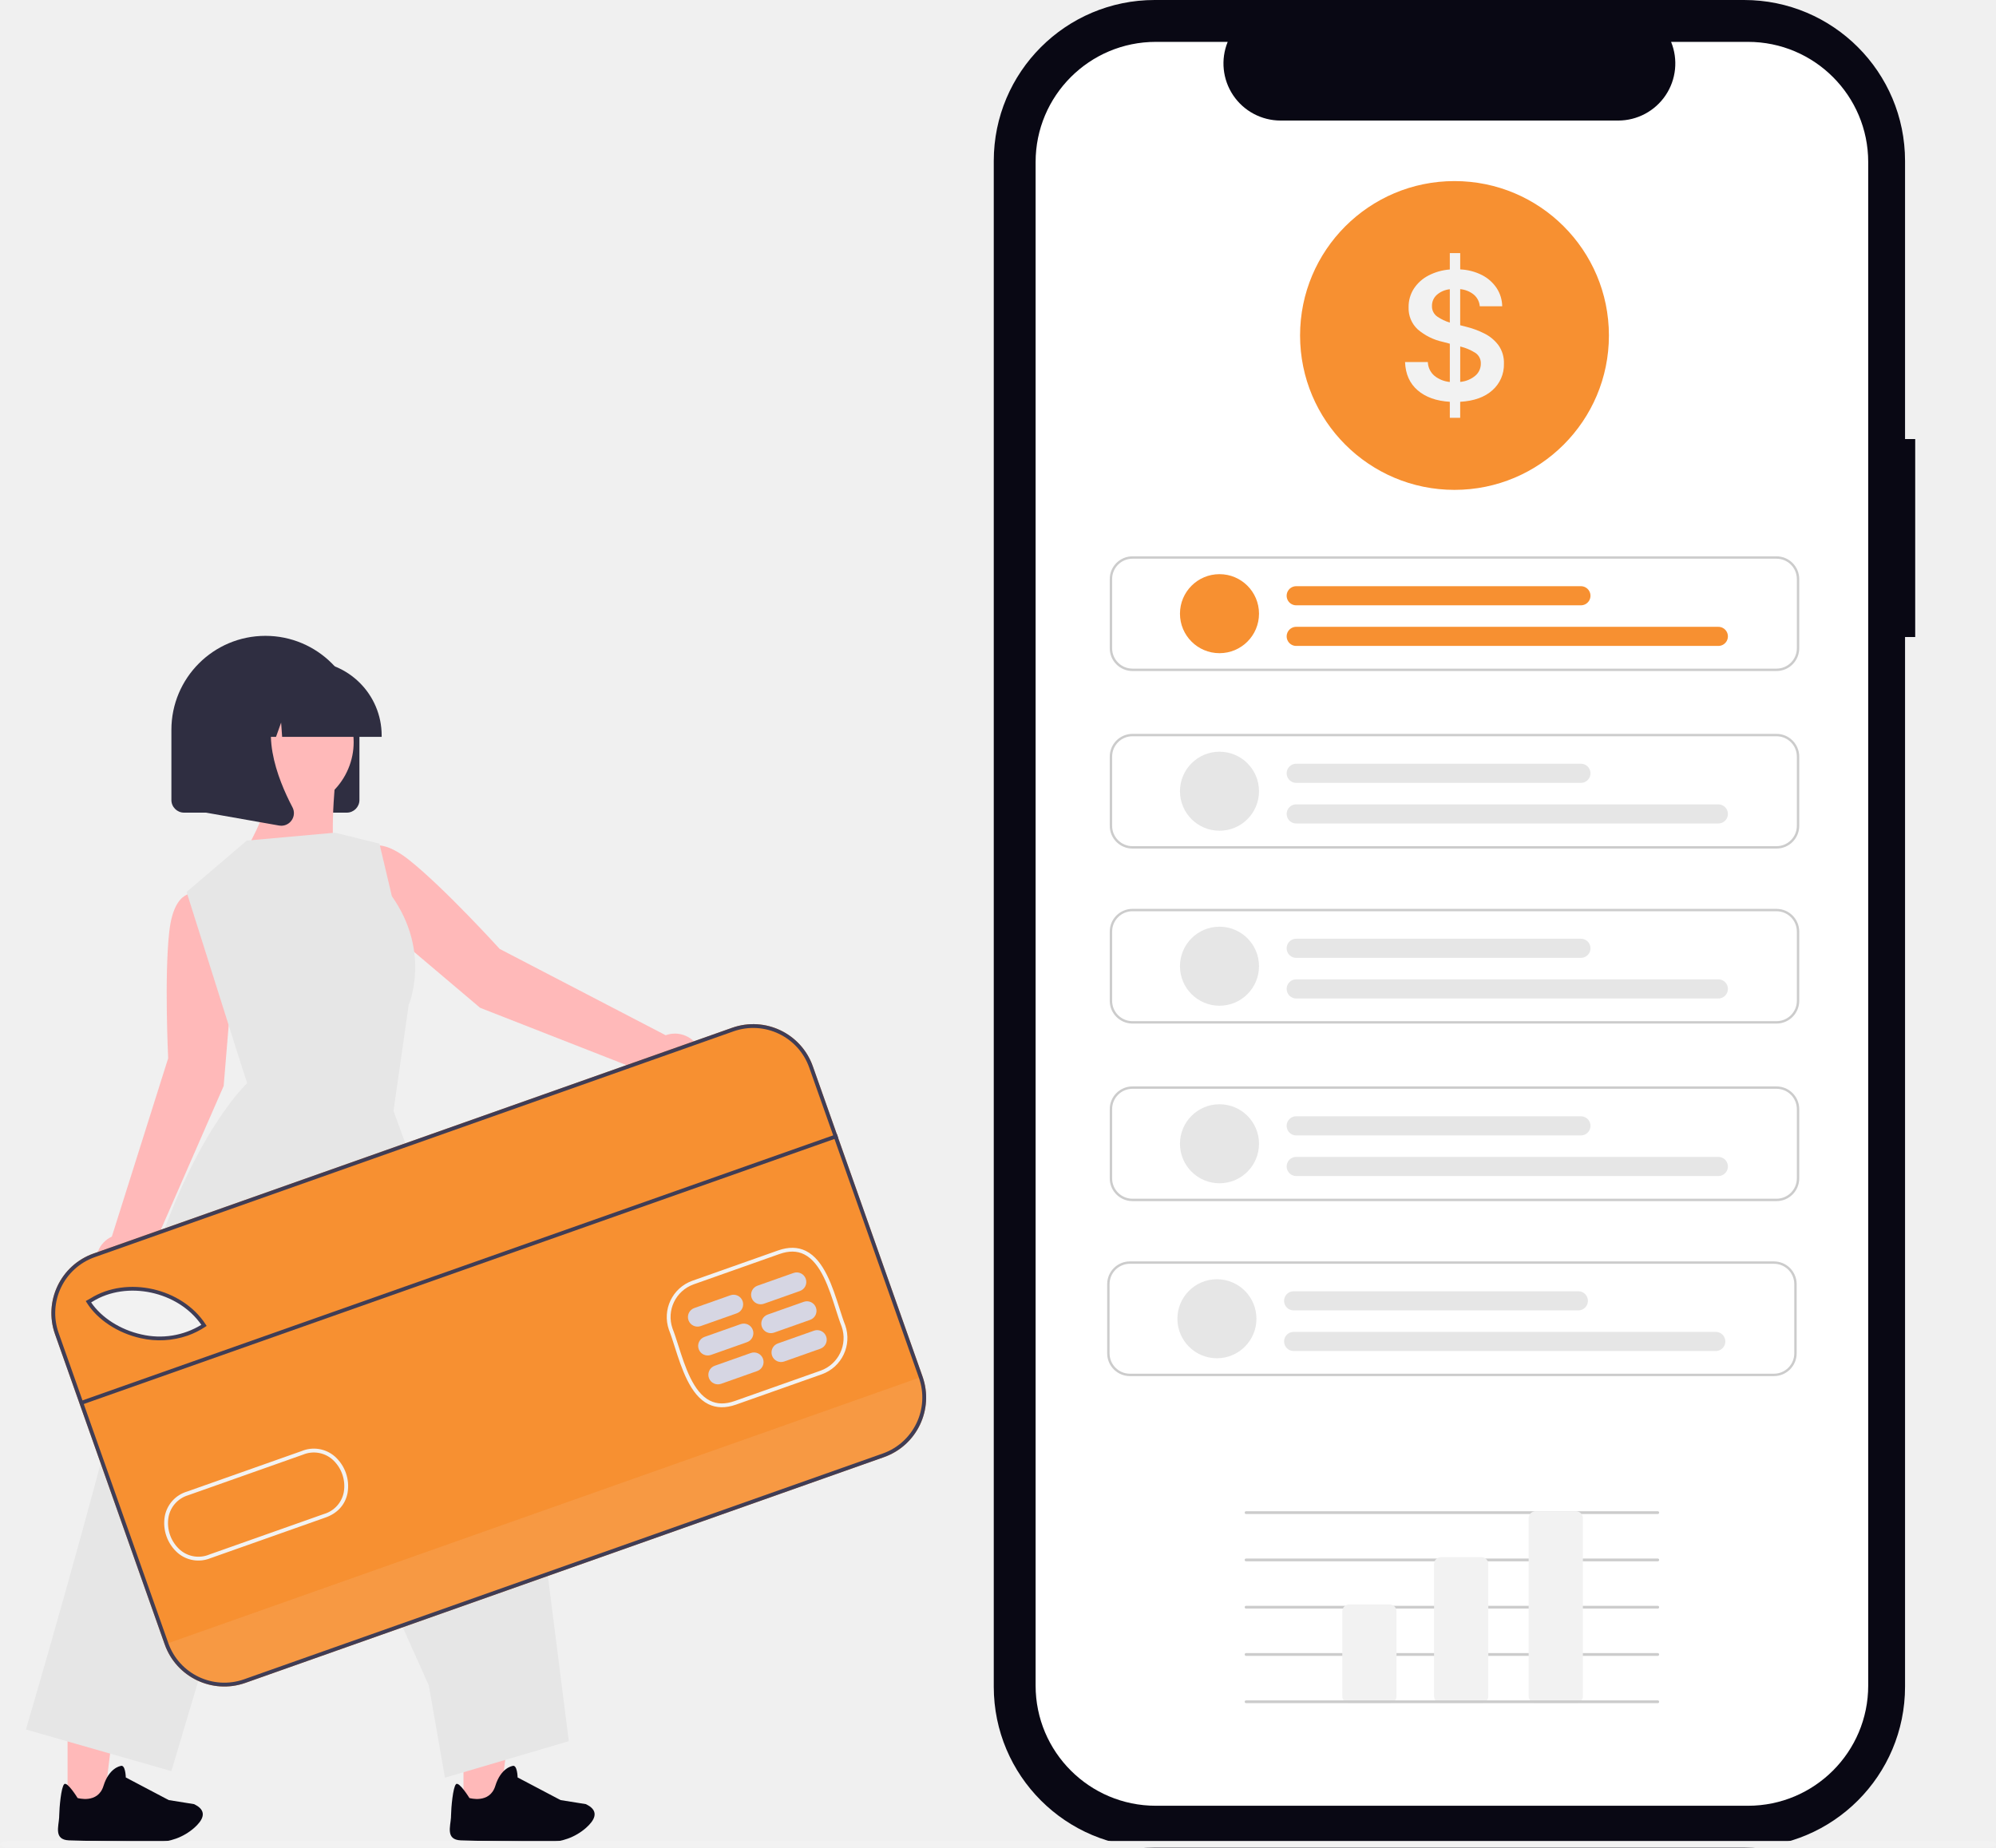
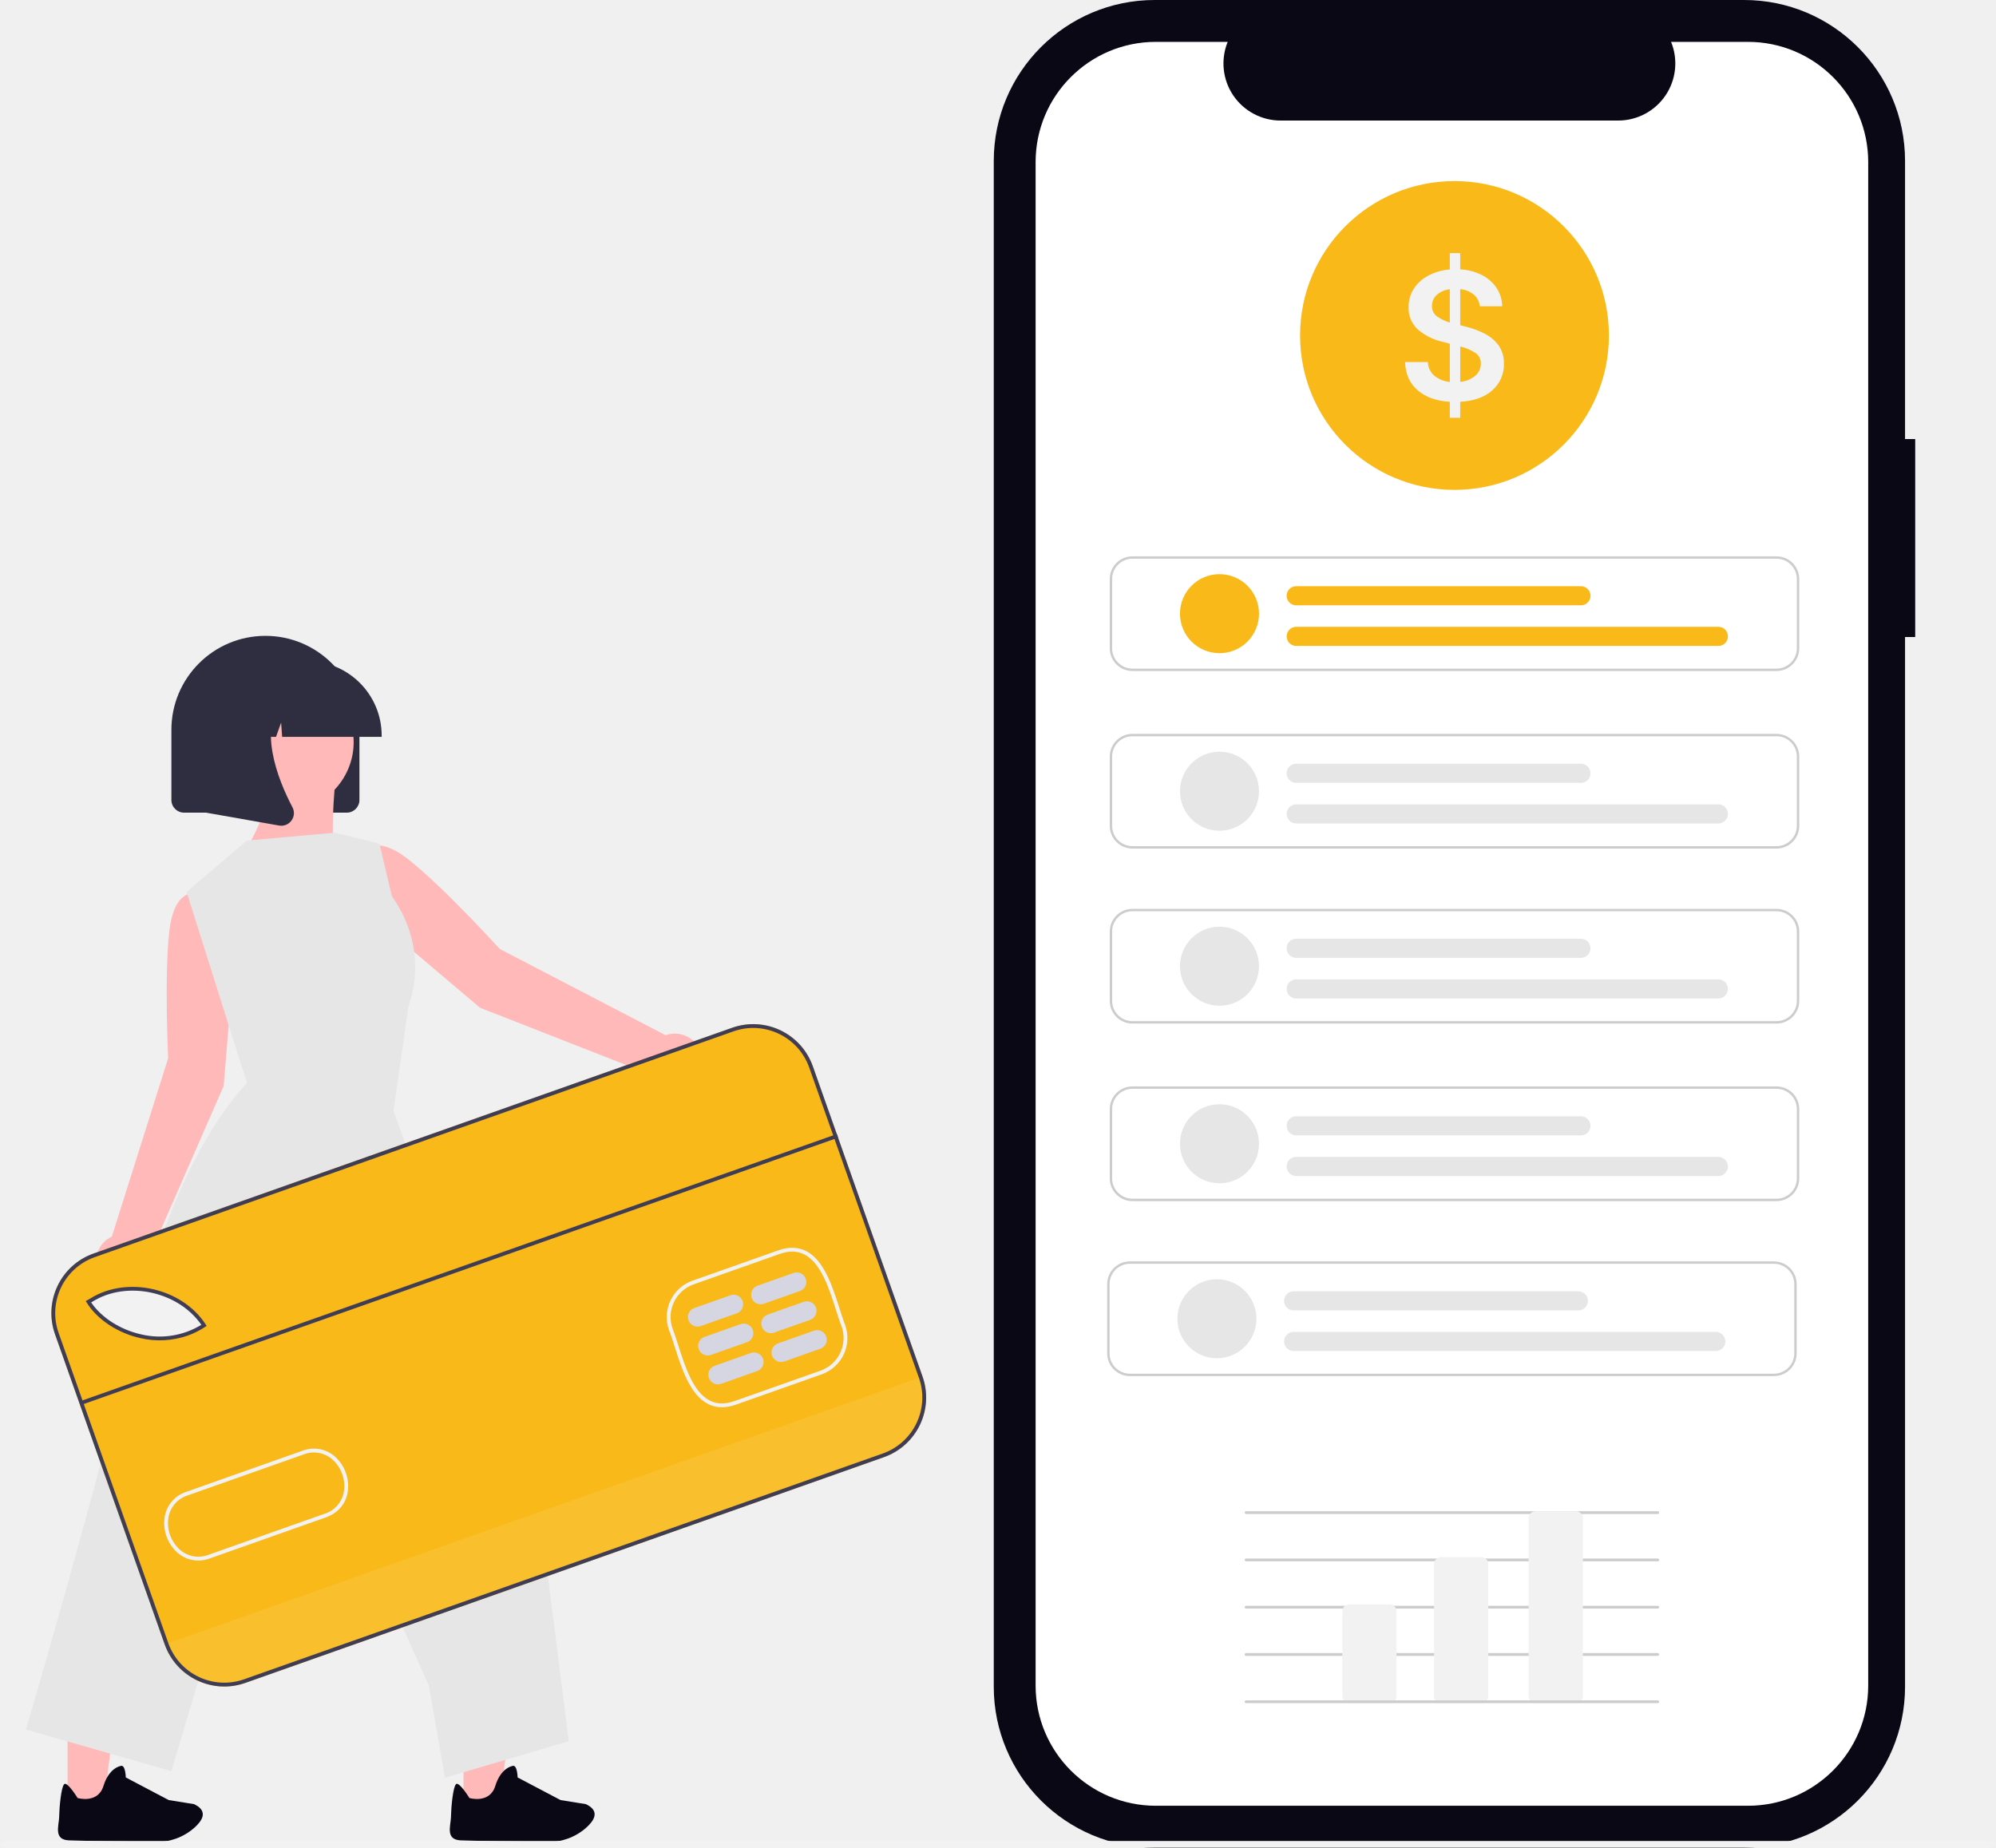
<svg xmlns="http://www.w3.org/2000/svg" width="800.008" height="740.66" viewBox="0 0 800.008 740.66">
  <g transform="translate(-560 -170)">
    <path d="M570.36,395.948l-66.507-34.583s-22.334-24.6-36.36-35.7-18.344-2.948-18.344-2.948l-5.9,9.827L457.5,352.357l38.489,32.593,68.773,26.937a10.906,10.906,0,1,0,5.6-15.939Z" transform="translate(256.438 189.043)" fill="#ffb9b9" />
    <path d="M400.465,365.451l-3.937-24.089-11.118-2.779s-8.824-2.718-10.886,15.056-.463,50.957-.463,50.957l-22.573,71.481a10.93,10.93,0,1,0,15.227,7.314L396.3,415.713Z" transform="translate(253.344 189.631)" fill="#ffb9b9" />
    <path d="M246.545,455.631h14.548l6.922-56.115H246.542Z" transform="translate(499.225 437.5)" fill="#ffb9b9" />
    <path d="M92.716,455.631h14.549l6.921-56.115H92.714Z" transform="translate(494.372 437.5)" fill="#ffb9b9" />
    <path d="M444.732,309.288H379.491a5.067,5.067,0,0,1-5.062-5.062V276.1a37.682,37.682,0,1,1,75.364,0v28.121A5.067,5.067,0,0,1,444.732,309.288Z" transform="translate(254.268 186.475)" fill="#2f2e41" />
    <path d="M60.391,10.373S47.03,38.7,49.168,47.248a23.408,23.408,0,0,1-1.6,15.5L22.981,61.677,0,39.766S34.738,15.717,32.6,3.96,60.391,10.373,60.391,10.373Z" transform="translate(634.085 491.094) rotate(-19)" fill="#ffb9b9" />
    <path d="M406.427,318.073l-24.131,20.6,19.8,62.669,4.468,13.994s-27.285,25.156-44.167,95.431-44.5,163.652-44.5,163.652L376.2,691.105l47.427-158.967,55.785,124.715,6.441,36.888L535.494,679.1l-11.71-92.512L465.232,426.452,471.314,384s9.133-21.188-6.733-43.621L459.6,319.3l-17.829-4.391Z" transform="translate(252.484 188.889)" fill="#e6e6e6" />
    <circle cx="27.627" cy="27.627" r="27.627" transform="translate(636.627 478.471) rotate(-61.337)" fill="#ffb9b9" />
    <path d="M458.126,278.607H418.233l-.409-5.727-2.045,5.727h-6.143l-.811-11.352-4.054,11.352H392.885v-.562a29.842,29.842,0,0,1,29.808-29.808h5.624a29.842,29.842,0,0,1,29.808,29.808Z" transform="translate(254.85 186.785)" fill="#2f2e41" />
    <path d="M418.062,313.846a5.167,5.167,0,0,1-.9-.079l-29.212-5.154V260.335h32.156l-.8.928c-11.077,12.918-2.732,33.865,3.228,45.2a4.987,4.987,0,0,1-.4,5.295,5.041,5.041,0,0,1-4.085,2.087Z" transform="translate(254.694 187.166)" fill="#2f2e41" />
-     <path d="M661.537,562.877,405.526,653.391a25.342,25.342,0,0,1-32.3-15.427L329.244,513.575a25.342,25.342,0,0,1,15.428-32.3l256.011-90.515a25.342,25.342,0,0,1,32.3,15.428l43.979,124.389a25.342,25.342,0,0,1-15.427,32.3Z" transform="translate(252.796 191.234)" fill="#F79031" />
+     <path d="M661.537,562.877,405.526,653.391a25.342,25.342,0,0,1-32.3-15.427L329.244,513.575a25.342,25.342,0,0,1,15.428-32.3l256.011-90.515a25.342,25.342,0,0,1,32.3,15.428l43.979,124.389a25.342,25.342,0,0,1-15.427,32.3Z" transform="translate(252.796 191.234)" fill="#F9B918" />
    <path d="M675.549,526.253l.233.658a24.174,24.174,0,0,1-14.738,30.847L403.752,648.726a24.173,24.173,0,0,1-30.845-14.731l-.233-.658Z" transform="translate(254.212 195.555)" fill="#f2f2f2" opacity="0.096" />
    <path d="M389.078,506.905c-16.97,11.166-38.719,2.763-46.325-9.478l1.213-.689C358.413,487.734,379.867,492.751,389.078,506.905Z" transform="translate(253.269 194.482)" fill="#f2f2f2" />
    <path d="M594.661,539.09c-4.154,1.469-7.893,1.4-11.117-.2-7.286-3.62-10.7-14.353-13.451-22.978-.8-2.509-1.554-4.879-2.323-6.816l-.011-.03a15.446,15.446,0,0,1,9.36-19.611l34.435-12.175c4.148-1.467,7.884-1.4,11.1.2,7.284,3.615,10.705,14.345,13.455,22.966.8,2.514,1.559,4.889,2.33,6.829a15.455,15.455,0,0,1-9.356,19.644ZM569.2,508.545c.786,1.984,1.547,4.373,2.353,6.9,2.659,8.349,5.969,18.739,12.672,22.07,2.877,1.429,6.123,1.471,9.923.128l34.425-12.171a13.911,13.911,0,0,0,8.433-17.661c-.78-1.96-1.545-4.359-2.355-6.9-2.661-8.345-5.974-18.732-12.675-22.058-2.874-1.427-6.117-1.468-9.911-.127L577.632,490.9a13.908,13.908,0,0,0-8.431,17.644Z" transform="translate(260.34 193.977)" fill="#f2f2f2" />
    <path d="M381.991,510.952a34.226,34.226,0,0,1-18.814,1.034c-9.12-2-17.4-7.447-21.6-14.209l-.421-.678,1.893-1.076c14.664-9.134,36.654-4.182,46.145,10.4l.416.639-.637.42A32.2,32.2,0,0,1,381.991,510.952Zm-38.676-13.315c4.113,6.112,11.767,11,20.191,12.85a31.978,31.978,0,0,0,23.972-3.869c-9.284-13.43-29.854-17.885-43.63-9.286Z" transform="translate(253.218 194.457)" fill="#3f3d56" />
    <path d="M390.024,598.247a12.732,12.732,0,0,1-12.947-2.15,15.926,15.926,0,0,1-5.21-14.721,12.777,12.777,0,0,1,8.973-9.906l45.882-16.222a12.8,12.8,0,0,1,13.2,2.076,15.926,15.926,0,0,1,5.2,14.721c-.906,4.735-4.1,8.223-8.975,9.892l-45.883,16.222Zm-8.9-25.252a11.276,11.276,0,0,0-7.752,8.669,14.347,14.347,0,0,0,4.694,13.262,11.286,11.286,0,0,0,11.673,1.792l45.9-16.23a11.3,11.3,0,0,0,7.969-8.73,14.346,14.346,0,0,0-4.688-13.262,11.335,11.335,0,0,0-11.683-1.8l-45.908,16.231-.211.073Z" transform="translate(254.179 196.439)" fill="#f2f2f2" />
    <path d="M594.708,501.916l-14.464,5.114a3.835,3.835,0,0,1-2.557-7.232l14.464-5.114a3.835,3.835,0,0,1,2.557,7.232Z" transform="translate(260.599 194.553)" fill="#d6d6e3" />
    <path d="M598.674,513.134l-14.464,5.114a3.835,3.835,0,0,1-2.557-7.232l14.464-5.114a3.835,3.835,0,1,1,2.557,7.232Z" transform="translate(260.725 194.906)" fill="#d6d6e3" />
    <path d="M602.64,524.351l-14.464,5.114a3.835,3.835,0,0,1-2.557-7.232l14.464-5.114a3.835,3.835,0,1,1,2.557,7.232Z" transform="translate(260.85 195.26)" fill="#d6d6e3" />
    <path d="M619.246,493.241l-14.464,5.114a3.835,3.835,0,0,1-2.557-7.232l14.464-5.114a3.835,3.835,0,0,1,2.557,7.232Z" transform="translate(261.373 194.279)" fill="#d6d6e3" />
    <path d="M623.212,504.458l-14.464,5.114a3.835,3.835,0,1,1-2.557-7.232l14.464-5.114a3.835,3.835,0,1,1,2.557,7.232Z" transform="translate(261.498 194.633)" fill="#d6d6e3" />
    <path d="M627.178,515.675l-14.464,5.114a3.835,3.835,0,0,1-2.557-7.232l14.464-5.114a3.835,3.835,0,1,1,2.557,7.232Z" transform="translate(261.623 194.986)" fill="#d6d6e3" />
    <rect width="321.246" height="1.534" transform="matrix(0.943, -0.333, 0.333, 0.943, 592.484, 731.58)" fill="#3f3d56" />
    <path d="M661.537,562.877,405.526,653.391a25.342,25.342,0,0,1-32.3-15.427L329.244,513.575a25.342,25.342,0,0,1,15.428-32.3l256.011-90.515a25.342,25.342,0,0,1,32.3,15.428l43.979,124.389a25.342,25.342,0,0,1-15.427,32.3ZM345.183,482.718a23.806,23.806,0,0,0-14.493,30.346l43.979,124.389a23.806,23.806,0,0,0,30.345,14.493L661.026,561.43a23.806,23.806,0,0,0,14.493-30.345L631.539,406.7A23.806,23.806,0,0,0,601.194,392.2Z" transform="translate(252.796 191.234)" fill="#3f3d56" />
    <path d="M264.935,805.942a22.884,22.884,0,0,1-15.521,5.654c-10.511-.154-30.15-.468-34.71-.662-6.1-.275-4.078-5.6-3.88-9.264v-.363c.071-3.675.79-11.639,2.007-12.883s5.382,5.541,5.382,5.541,8.132,2.423,10.369-4.846,6.781-7.972,6.781-7.972c2.063-.913,2.165,4.571,2.165,4.571l17.213,9.07,10.1,1.616c.324.153.616.307.893.46C270.3,799.48,268.278,802.986,264.935,805.942Z" transform="translate(529.934 96.809)" fill="#090814" />
    <path d="M264.935,805.942a22.884,22.884,0,0,1-15.521,5.654c-10.511-.154-30.15-.468-34.71-.662-6.1-.275-4.078-5.6-3.88-9.264v-.363c.071-3.675.79-11.639,2.007-12.883s5.382,5.541,5.382,5.541,8.132,2.423,10.369-4.846,6.781-7.972,6.781-7.972c2.063-.913,2.165,4.571,2.165,4.571l17.213,9.07,10.1,1.616c.324.153.616.307.893.46C270.3,799.48,268.278,802.986,264.935,805.942Z" transform="translate(372.891 96.809)" fill="#090814" />
    <path d="M635.679,255.2h-4.073V143.715a64.523,64.523,0,0,0-64.523-64.522h-236.2a64.522,64.522,0,0,0-64.523,64.522V755.331a64.523,64.523,0,0,0,64.523,64.522h236.2a64.523,64.523,0,0,0,64.523-64.523V334.558h4.071Z" transform="translate(691.947 90.807)" fill="#090814" />
    <path d="M569.378,95.686H538.547a22.893,22.893,0,0,1-21.2,31.539H382.031a22.893,22.893,0,0,1-21.2-31.539h-28.8a48.187,48.187,0,0,0-48.187,48.187V754.59a48.187,48.187,0,0,0,48.187,48.187H569.368a48.187,48.187,0,0,0,48.187-48.186V143.873a48.187,48.187,0,0,0-48.176-48.187Z" transform="translate(691.234 91.098)" fill="#fff" />
    <path d="M0,669.03c0,.724,1.4,1.3,3.148,1.3H796.86c1.746,0,3.148-.581,3.148-1.3s-1.4-1.305-3.148-1.305H3.148C1.4,667.725,0,668.306,0,669.03Z" transform="translate(560 240.273)" fill="#f2f2f2" />
    <g transform="translate(1004.795 393.014)">
      <path d="M493.44,473.526H235.29a9.111,9.111,0,0,1-9.1-9.1V436.648a9.111,9.111,0,0,1,9.1-9.1H493.44a9.111,9.111,0,0,1,9.1,9.1v27.779a9.111,9.111,0,0,1-9.1,9.1ZM235.29,428.5a8.151,8.151,0,0,0-8.142,8.142v27.779a8.151,8.151,0,0,0,8.142,8.142H493.44a8.151,8.151,0,0,0,8.142-8.142V436.648a8.151,8.151,0,0,0-8.142-8.144Z" transform="translate(-226.19 -427.548)" fill="#ccc" />
-       <path d="M293.616,472.332a15.839,15.839,0,1,1,15.839-15.839,15.839,15.839,0,0,1-15.839,15.839Z" transform="translate(-249.633 -433.504)" fill="#F79031" />
-       <path d="M529.174,487.007H360.108a3.832,3.832,0,1,1,0-7.663H529.174a3.832,3.832,0,1,1,0,7.663Z" transform="translate(-285.308 -451.086)" fill="#F79031" />
-       <path d="M474.089,457.158H360.1a3.832,3.832,0,1,1,0-7.663H474.089a3.832,3.832,0,1,1,0,7.663Z" transform="translate(-285.305 -437.521)" fill="#F79031" />
+       <path d="M293.616,472.332a15.839,15.839,0,1,1,15.839-15.839,15.839,15.839,0,0,1-15.839,15.839Z" transform="translate(-249.633 -433.504)" fill="#F9B918" />
+       <path d="M529.174,487.007H360.108a3.832,3.832,0,1,1,0-7.663H529.174a3.832,3.832,0,1,1,0,7.663Z" transform="translate(-285.308 -451.086)" fill="#F9B918" />
+       <path d="M474.089,457.158H360.1a3.832,3.832,0,1,1,0-7.663H474.089a3.832,3.832,0,1,1,0,7.663Z" transform="translate(-285.305 -437.521)" fill="#F9B918" />
    </g>
    <g transform="translate(1004.795 464.189)">
      <path d="M493.44,473.526H235.29a9.111,9.111,0,0,1-9.1-9.1V436.648a9.111,9.111,0,0,1,9.1-9.1H493.44a9.111,9.111,0,0,1,9.1,9.1v27.779a9.111,9.111,0,0,1-9.1,9.1ZM235.29,428.5a8.151,8.151,0,0,0-8.142,8.142v27.779a8.151,8.151,0,0,0,8.142,8.142H493.44a8.151,8.151,0,0,0,8.142-8.142V436.648a8.151,8.151,0,0,0-8.142-8.144Z" transform="translate(-226.19 -427.548)" fill="#ccc" />
      <path d="M293.616,472.332a15.839,15.839,0,1,1,15.839-15.839,15.839,15.839,0,0,1-15.839,15.839Z" transform="translate(-249.633 -433.504)" fill="#e6e6e6" />
      <path d="M529.174,487.007H360.108a3.832,3.832,0,1,1,0-7.663H529.174a3.832,3.832,0,1,1,0,7.663Z" transform="translate(-285.308 -451.086)" fill="#e6e6e6" />
      <path d="M474.089,457.158H360.1a3.832,3.832,0,1,1,0-7.663H474.089a3.832,3.832,0,1,1,0,7.663Z" transform="translate(-285.305 -437.521)" fill="#e6e6e6" />
    </g>
    <g transform="translate(1004.795 534.336)">
      <path d="M493.44,473.526H235.29a9.111,9.111,0,0,1-9.1-9.1V436.648a9.111,9.111,0,0,1,9.1-9.1H493.44a9.111,9.111,0,0,1,9.1,9.1v27.779a9.111,9.111,0,0,1-9.1,9.1ZM235.29,428.5a8.151,8.151,0,0,0-8.142,8.142v27.779a8.151,8.151,0,0,0,8.142,8.142H493.44a8.151,8.151,0,0,0,8.142-8.142V436.648a8.151,8.151,0,0,0-8.142-8.144Z" transform="translate(-226.19 -427.548)" fill="#ccc" />
      <path d="M293.616,472.332a15.839,15.839,0,1,1,15.839-15.839,15.839,15.839,0,0,1-15.839,15.839Z" transform="translate(-249.633 -433.504)" fill="#e6e6e6" />
      <path d="M529.174,487.007H360.108a3.832,3.832,0,1,1,0-7.663H529.174a3.832,3.832,0,1,1,0,7.663Z" transform="translate(-285.308 -451.086)" fill="#e6e6e6" />
      <path d="M474.089,457.158H360.1a3.832,3.832,0,1,1,0-7.663H474.089a3.832,3.832,0,1,1,0,7.663Z" transform="translate(-285.305 -437.521)" fill="#e6e6e6" />
    </g>
    <g transform="translate(1004.795 605.512)">
      <path d="M493.44,473.526H235.29a9.111,9.111,0,0,1-9.1-9.1V436.648a9.111,9.111,0,0,1,9.1-9.1H493.44a9.111,9.111,0,0,1,9.1,9.1v27.779a9.111,9.111,0,0,1-9.1,9.1ZM235.29,428.5a8.151,8.151,0,0,0-8.142,8.142v27.779a8.151,8.151,0,0,0,8.142,8.142H493.44a8.151,8.151,0,0,0,8.142-8.142V436.648a8.151,8.151,0,0,0-8.142-8.144Z" transform="translate(-226.19 -427.548)" fill="#ccc" />
      <path d="M293.616,472.332a15.839,15.839,0,1,1,15.839-15.839,15.839,15.839,0,0,1-15.839,15.839Z" transform="translate(-249.633 -433.504)" fill="#e6e6e6" />
      <path d="M529.174,487.007H360.108a3.832,3.832,0,1,1,0-7.663H529.174a3.832,3.832,0,1,1,0,7.663Z" transform="translate(-285.308 -451.086)" fill="#e6e6e6" />
      <path d="M474.089,457.158H360.1a3.832,3.832,0,1,1,0-7.663H474.089a3.832,3.832,0,1,1,0,7.663Z" transform="translate(-285.305 -437.521)" fill="#e6e6e6" />
    </g>
    <g transform="translate(1003.764 675.658)">
      <path d="M493.44,473.526H235.29a9.111,9.111,0,0,1-9.1-9.1V436.648a9.111,9.111,0,0,1,9.1-9.1H493.44a9.111,9.111,0,0,1,9.1,9.1v27.779a9.111,9.111,0,0,1-9.1,9.1ZM235.29,428.5a8.151,8.151,0,0,0-8.142,8.142v27.779a8.151,8.151,0,0,0,8.142,8.142H493.44a8.151,8.151,0,0,0,8.142-8.142V436.648a8.151,8.151,0,0,0-8.142-8.144Z" transform="translate(-226.19 -427.548)" fill="#ccc" />
      <path d="M293.616,472.332a15.839,15.839,0,1,1,15.839-15.839,15.839,15.839,0,0,1-15.839,15.839Z" transform="translate(-249.633 -433.504)" fill="#e6e6e6" />
      <path d="M529.174,487.007H360.108a3.832,3.832,0,1,1,0-7.663H529.174a3.832,3.832,0,1,1,0,7.663Z" transform="translate(-285.308 -451.086)" fill="#e6e6e6" />
      <path d="M474.089,457.158H360.1a3.832,3.832,0,1,1,0-7.663H474.089a3.832,3.832,0,1,1,0,7.663Z" transform="translate(-285.305 -437.521)" fill="#e6e6e6" />
    </g>
-     <circle cx="61.893" cy="61.893" r="61.893" transform="translate(1081.075 242.59)" fill="#F79031" />
+     <circle cx="61.893" cy="61.893" r="61.893" transform="translate(1081.075 242.59)" fill="#F9B918" />
    <path d="M488.774,257.615H323.768a.557.557,0,0,1,0-1.115H488.774a.557.557,0,0,1,0,1.115Z" transform="translate(735.666 519.311)" fill="#ccc" />
    <path d="M488.774,291.615H323.768a.557.557,0,0,1,0-1.115H488.774a.557.557,0,0,1,0,1.115Z" transform="translate(735.666 504.266)" fill="#ccc" />
    <path d="M488.774,325.615H323.768a.557.557,0,0,1,0-1.115H488.774a.557.557,0,0,1,0,1.115Z" transform="translate(735.666 489.221)" fill="#ccc" />
    <path d="M488.774,359.615H323.768a.557.557,0,0,1,0-1.115H488.774a.557.557,0,0,1,0,1.115Z" transform="translate(735.666 474.172)" fill="#ccc" />
    <path d="M430.164,363.079H414a2.79,2.79,0,0,1-2.787-2.787v-34A2.79,2.79,0,0,1,414,323.5h16.166a2.79,2.79,0,0,1,2.787,2.787v34A2.79,2.79,0,0,1,430.164,363.079Z" transform="translate(686.778 489.66)" fill="#f2f2f2" />
    <path d="M496.164,348.033H480a2.79,2.79,0,0,1-2.787-2.787V292.287A2.79,2.79,0,0,1,480,289.5h16.166a2.79,2.79,0,0,1,2.787,2.787v52.958a2.79,2.79,0,0,1-2.787,2.787Z" transform="translate(657.569 504.709)" fill="#f2f2f2" />
    <path d="M564.164,333.429H548a2.791,2.791,0,0,1-2.787-2.787V259.287A2.791,2.791,0,0,1,548,256.5h16.166a2.791,2.791,0,0,1,2.787,2.787v71.354a2.791,2.791,0,0,1-2.787,2.787Z" transform="translate(627.477 519.311)" fill="#f2f2f2" />
    <path d="M488.774,393.615H323.768a.557.557,0,0,1,0-1.115H488.774a.557.557,0,0,1,0,1.115Z" transform="translate(735.666 459.127)" fill="#ccc" />
    <path d="M23.512-33.356v-6.421q-8.088-.486-12.878-4.6T5.566-55.709H14.7a7.549,7.549,0,0,0,2.742,5.588,11.6,11.6,0,0,0,6.074,2.4V-63.068L20.735-63.8A23.028,23.028,0,0,1,10.617-68.83,11.51,11.51,0,0,1,6.99-77.681a13.385,13.385,0,0,1,2.135-7.5A15.552,15.552,0,0,1,14.99-90.42a22.083,22.083,0,0,1,8.521-2.4v-6.56h4.165v6.526a21.336,21.336,0,0,1,8.764,2.291,15.521,15.521,0,0,1,5.849,5.207,13.657,13.657,0,0,1,2.221,7.289h-8.99a6.861,6.861,0,0,0-2.4-4.686,10.123,10.123,0,0,0-5.45-2.187v14.474l2.326.59a34.578,34.578,0,0,1,7.307,2.69A15.871,15.871,0,0,1,43-62.478a12.128,12.128,0,0,1,2.2,7.463,13.656,13.656,0,0,1-4.6,10.587q-4.6,4.165-12.93,4.651v6.421Zm4.165-14.4a10.878,10.878,0,0,0,5.988-2.43,6.233,6.233,0,0,0,2.274-4.894,4.923,4.923,0,0,0-2.256-4.356,20.324,20.324,0,0,0-6-2.516ZM23.512-71.537V-84.9a9.327,9.327,0,0,0-5.259,2.291,5.822,5.822,0,0,0-1.892,4.373,4.957,4.957,0,0,0,2.2,4.356A17.887,17.887,0,0,0,23.512-71.537Z" transform="translate(1117.584 370.848)" fill="#f2f2f2" />
  </g>
</svg>
